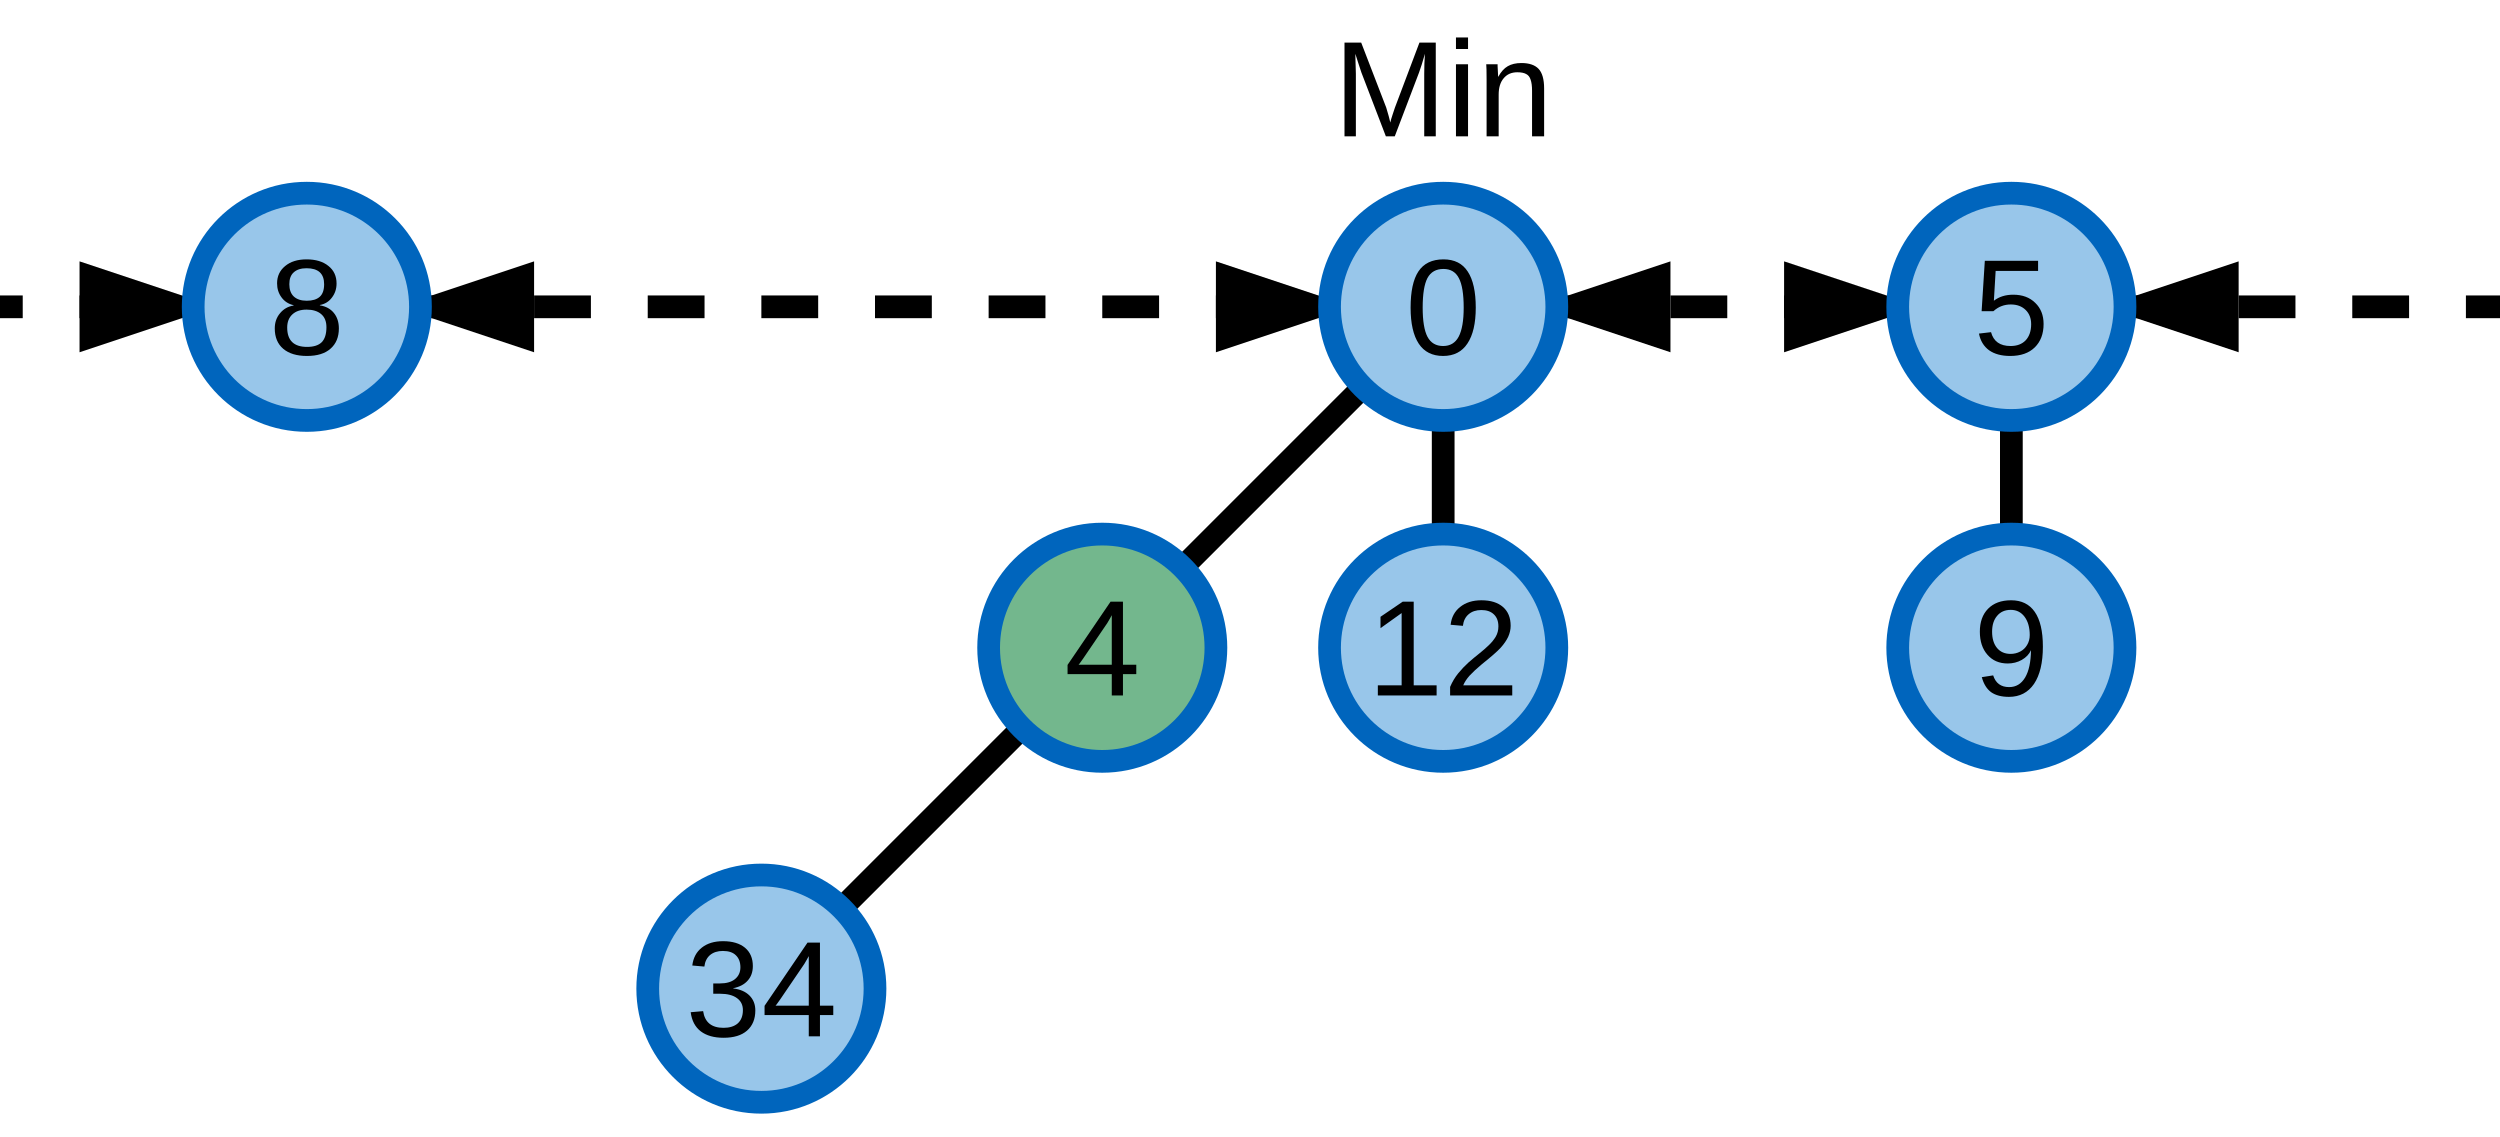
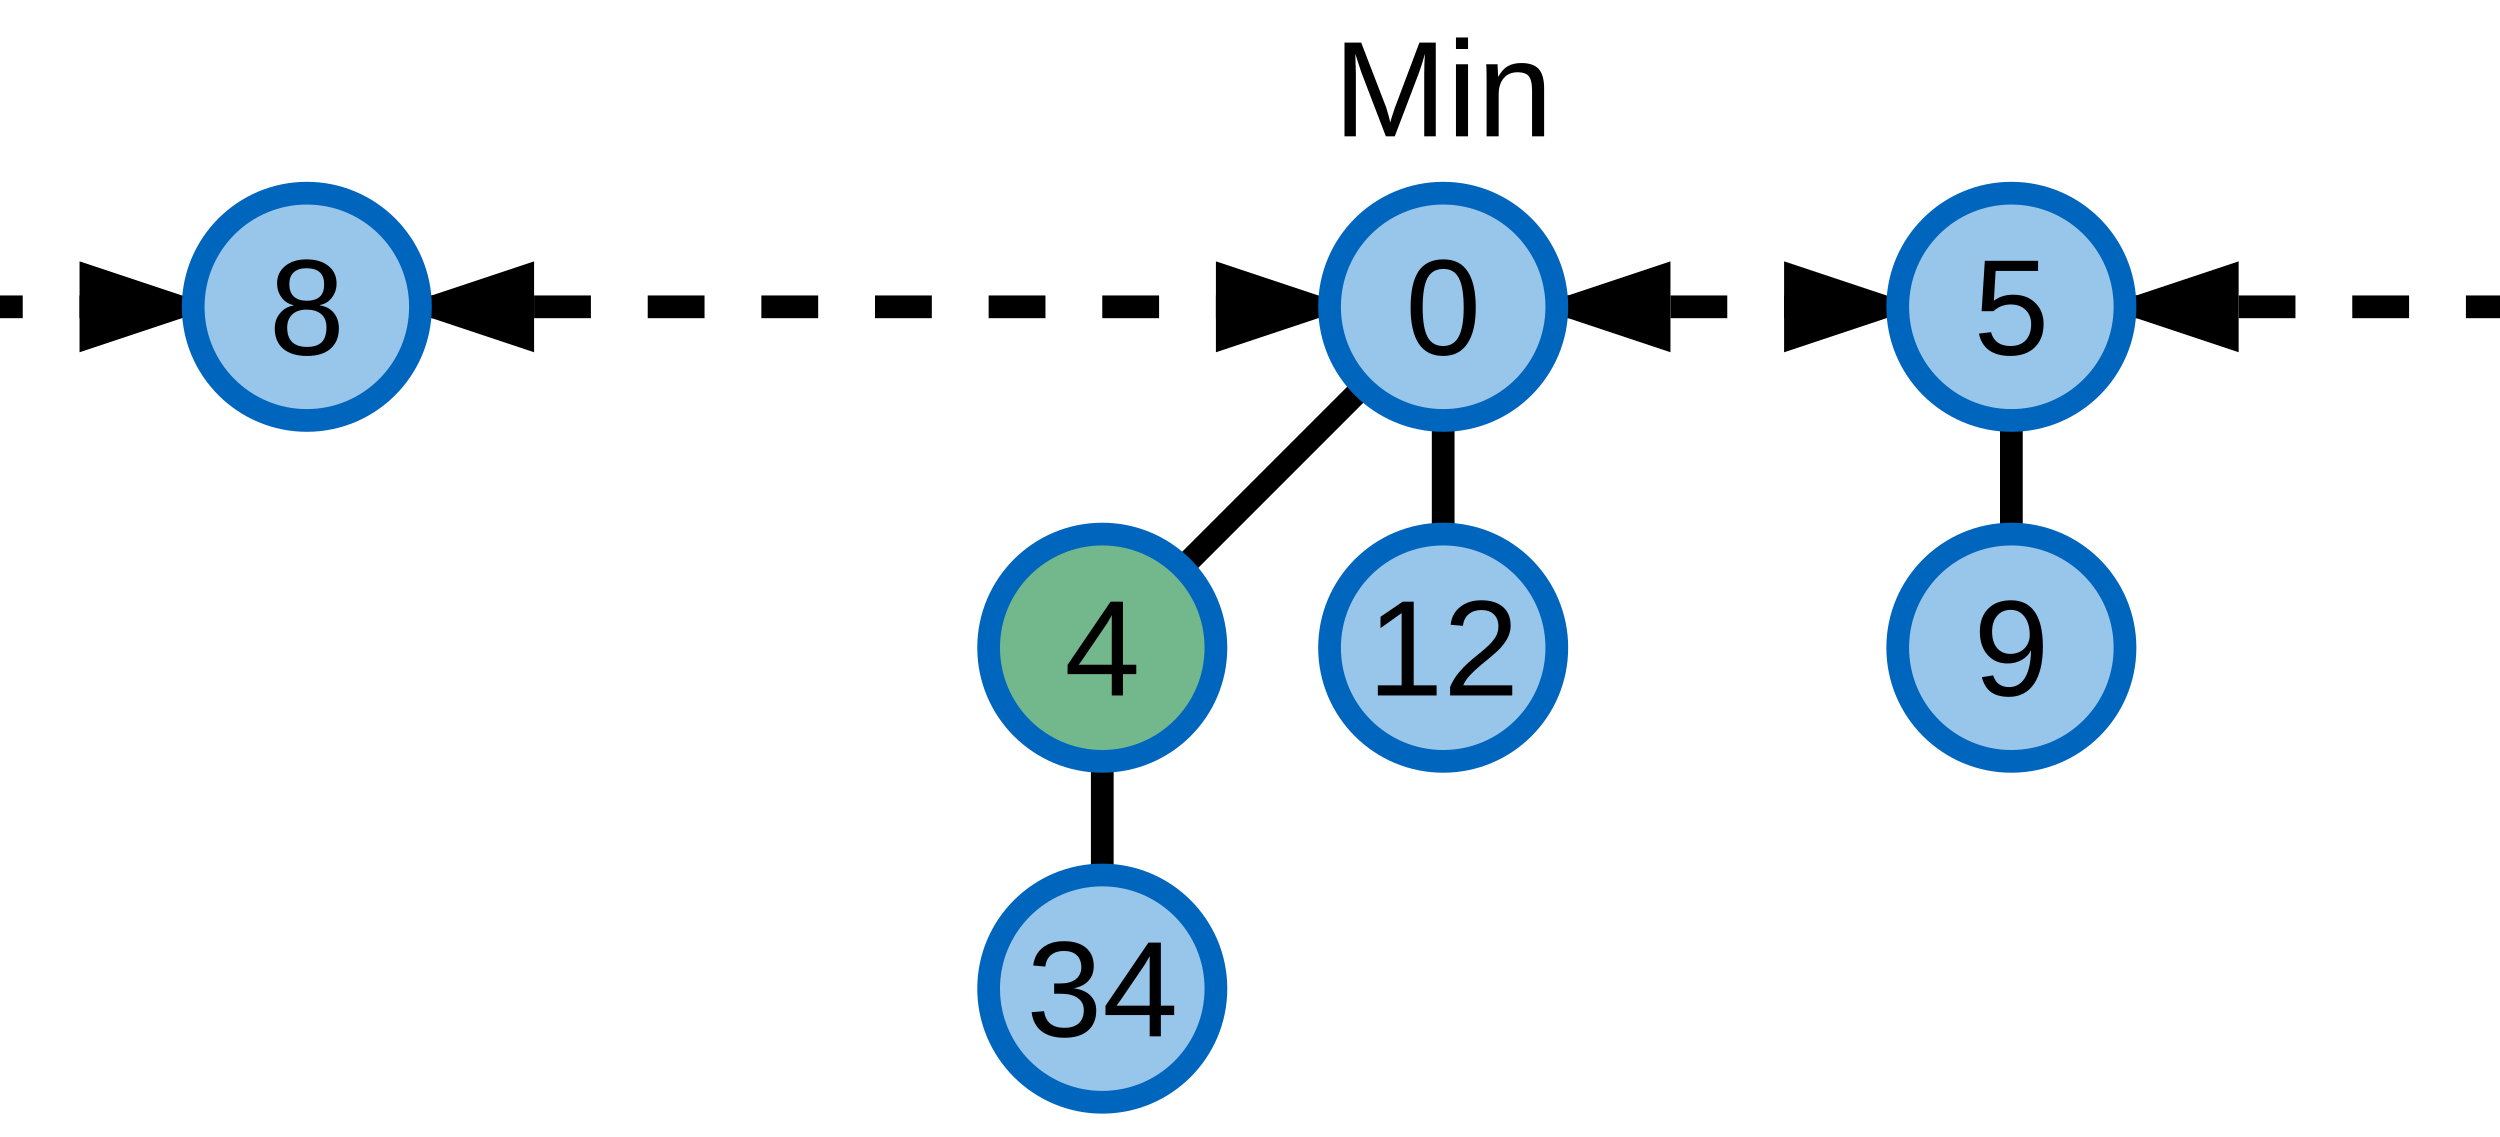
<svg xmlns="http://www.w3.org/2000/svg" width="220" height="100" version="1.1" style="cursor: default;">
  <defs>
    <marker id="arrowhead2" refX="20" refY="4" markerUnits="userSpaceOnUse" markerWidth="24" markerHeight="8" orient="auto">
      <path d="M 0,0 V 8 L12,4 Z" />
    </marker>
    <marker id="arrowhead3" refX="20" refY="4" markerUnits="userSpaceOnUse" markerWidth="24" markerHeight="8" orient="auto-start-reverse">
      <path d="M 0,0 V 8 L12,4 Z" />
    </marker>
    <style type="text/css">text {   font-family:Arial,Helvetica;   font-size: 12px; }  /* .unselectable {   -webkit-touch-callout: none;   -webkit-user-select: none;
   -khtml-user-select: none;   -moz-user-select: none;   -ms-user-select: none;   user-select: none; }  .resource {   -webkit-touch-callout: none;   -webkit-user-select: none;
   -khtml-user-select: none;   -moz-user-select: none;   -ms-user-select: none;   user-select: none; } */  input.tooltip {   position: absolute;   text-align: center;
   width : 30px;   padding: 2px; }  .excessBar {   fill: lightblue;   stroke: black;   stroke-width: 1px; }   .flow {   stroke: lightblue;   stroke-width: 1.5px; }
   .cap {   stroke: #ccc;   stroke-width: 1.5px; }  circle.selected{   stroke: rgba(174,219,33, 0.7);   stroke-width: 7px; }  .excess{   stroke: #a00; }  .height{   stroke: #0a0; }
   .timewindow {   fill: rgb(152, 198, 234);   fill-opacity: 1.0;   stroke-width: 4;   stroke: rgb(0, 101, 189); }  #testArc {   stroke: #ccc;   stroke-width: 1.5px;   fill: none; }
   #testArc.hidden {   display: none; }  .axis {   shape-rendering: crispEdges; }  .axis .minor line {   stroke: #777;   stroke-dasharray: 2,2; }
   .axis line, .axis path {   fill: none;   stroke: #000; } </style>
  </defs>
  <g transform="translate(17,27)">
    <g id="edges">
      <g class="edge">
        <line class="arrow" stroke-dasharray="5, 5" x1="10" y1="000.000" x2="110" y2="000.000" style="marker-end: url(&quot;#arrowhead2&quot;); marker: url(&quot;#arrowhead3&quot;); stroke: black; stroke-width: 2;" />
        <text class="resource unselectable edgeLabel" dominant-baseline="text-before-edge" x="99.312" y="331.542" style="text-anchor: end;" />
      </g>
      <g class="edge">
        <line class="arrow" stroke-dasharray="5, 5" x1="-100" y1="000.000" x2="10" y2="000.000" style="marker-end: url(&quot;#arrowhead2&quot;); marker: url(&quot;#arrowhead3&quot;); stroke: black; stroke-width: 2;" />
        <text class="resource unselectable edgeLabel" dominant-baseline="text-before-edge" x="99.312" y="331.542" style="text-anchor: end;" />
      </g>
      <g class="edge">
        <line class="arrow" stroke-dasharray="5, 5" x1="160" y1="000.000" x2="300" y2="000.000" style="marker-end: url(&quot;#arrowhead2&quot;); marker: url(&quot;#arrowhead3&quot;); stroke: black; stroke-width: 2;" />
        <text class="resource unselectable edgeLabel" dominant-baseline="text-before-edge" x="99.312" y="331.542" style="text-anchor: end;" />
      </g>
      <g class="edge">
        <line class="arrow" stroke-dasharray="5, 5" x1="110" y1="000.000" x2="160" y2="000.000" style="marker-end: url(&quot;#arrowhead2&quot;); marker: url(&quot;#arrowhead3&quot;); stroke: black; stroke-width: 2;" />
        <text class="resource unselectable edgeLabel" dominant-baseline="text-before-edge" x="99.312" y="331.542" style="text-anchor: end;" />
      </g>
      <g class="edge">
        <line class="arrow" x1="110" y1="000.000" x2="80.000" y2="30.000" style="stroke: black; stroke-width: 2;" />
        <text class="resource unselectable edgeLabel" dominant-baseline="text-before-edge" x="150.312" y="358.542" style="text-anchor: start;" />
      </g>
      <g class="edge">
        <line class="arrow" x1="160" y1="000.000" x2="160" y2="30.000" style="stroke: black; stroke-width: 2;" />
        <text class="resource unselectable edgeLabel" dominant-baseline="text-before-edge" x="150.312" y="358.542" style="text-anchor: start;" />
      </g>
      <g class="edge">
        <line class="arrow" x1="110" y1="000.000" x2="110" y2="30.000" style="stroke: black; stroke-width: 2;" />
        <text class="resource unselectable edgeLabel" dominant-baseline="text-before-edge" x="110" y="358.542" style="text-anchor: end;" />
      </g>
      <g class="edge">
-         <line class="arrow" x1="80.000" y1="30.000" x2="50.000" y2="60.000" style="stroke: black; stroke-width: 2;" />
+         <line class="arrow" x1="80.000" y1="30.000" x2="80.000" y2="60.000" style="stroke: black; stroke-width: 2;" />
        <text class="resource unselectable edgeLabel" dominant-baseline="text-before-edge" x="106.312" y="405.542" style="text-anchor: start;" />
      </g>
    </g>
    <g id="nodes">
      <g class="node" transform="translate(10,000.000)">
        <circle r="10" style="fill: rgb(152, 198, 234); stroke-width: 2; stroke: rgb(0, 101, 189);" />
        <text class="label unselectable" dy=".35em" text-anchor="middle">8</text>
        <text class="resource unselectable" dy="-15px" text-anchor="middle" />
      </g>
      <g class="node" transform="translate(80.000,30.000)">
        <circle r="10" style="fill: rgb(115, 183, 141); stroke-width: 2; stroke: rgb(0, 101, 189);" />
        <text class="label unselectable" dy=".35em" text-anchor="middle">4</text>
        <text class="resource unselectable" dy="-15px" text-anchor="middle" />
      </g>
      <g class="node" transform="translate(110,30.000)">
        <circle r="10" style="fill: rgb(152, 198, 234); stroke-width: 2; stroke: rgb(0, 101, 189);" />
        <text class="label unselectable" dy=".35em" text-anchor="middle">12</text>
        <text class="resource unselectable" dy="-15px" text-anchor="middle" />
      </g>
      <g class="node" transform="translate(110,000.000)">
        <circle r="10" style="fill: rgb(152, 198, 234); stroke-width: 2; stroke: rgb(0, 101, 189);" />
        <text class="label unselectable" dy=".35em" text-anchor="middle">0</text>
        <text class="resource unselectable" dy="-15px" text-anchor="middle">Min</text>
      </g>
-       <g class="node" transform="translate(50.000,60.000)">
+       <g class="node" transform="translate(80.000,60.000)">
        <circle r="10" style="fill: rgb(152, 198, 234); stroke-width: 2; stroke: rgb(0, 101, 189);" />
        <text class="label unselectable" dy=".35em" text-anchor="middle">34</text>
        <text class="resource unselectable" dy="-15px" text-anchor="middle" />
      </g>
      <g class="node" transform="translate(160,000.000)">
        <circle r="10" style="fill: rgb(152, 198, 234); stroke-width: 2; stroke: rgb(0, 101, 189);" />
        <text class="label unselectable" dy=".35em" text-anchor="middle">5</text>
        <text class="resource unselectable" dy="-15px" text-anchor="middle" />
      </g>
      <g class="node" transform="translate(160,30.000)">
        <circle r="10" style="fill: rgb(152, 198, 234); stroke-width: 2; stroke: rgb(0, 101, 189);" />
        <text class="label unselectable" dy=".35em" text-anchor="middle">9</text>
        <text class="resource unselectable" dy="-15px" text-anchor="middle" />
      </g>
    </g>
  </g>
</svg>
